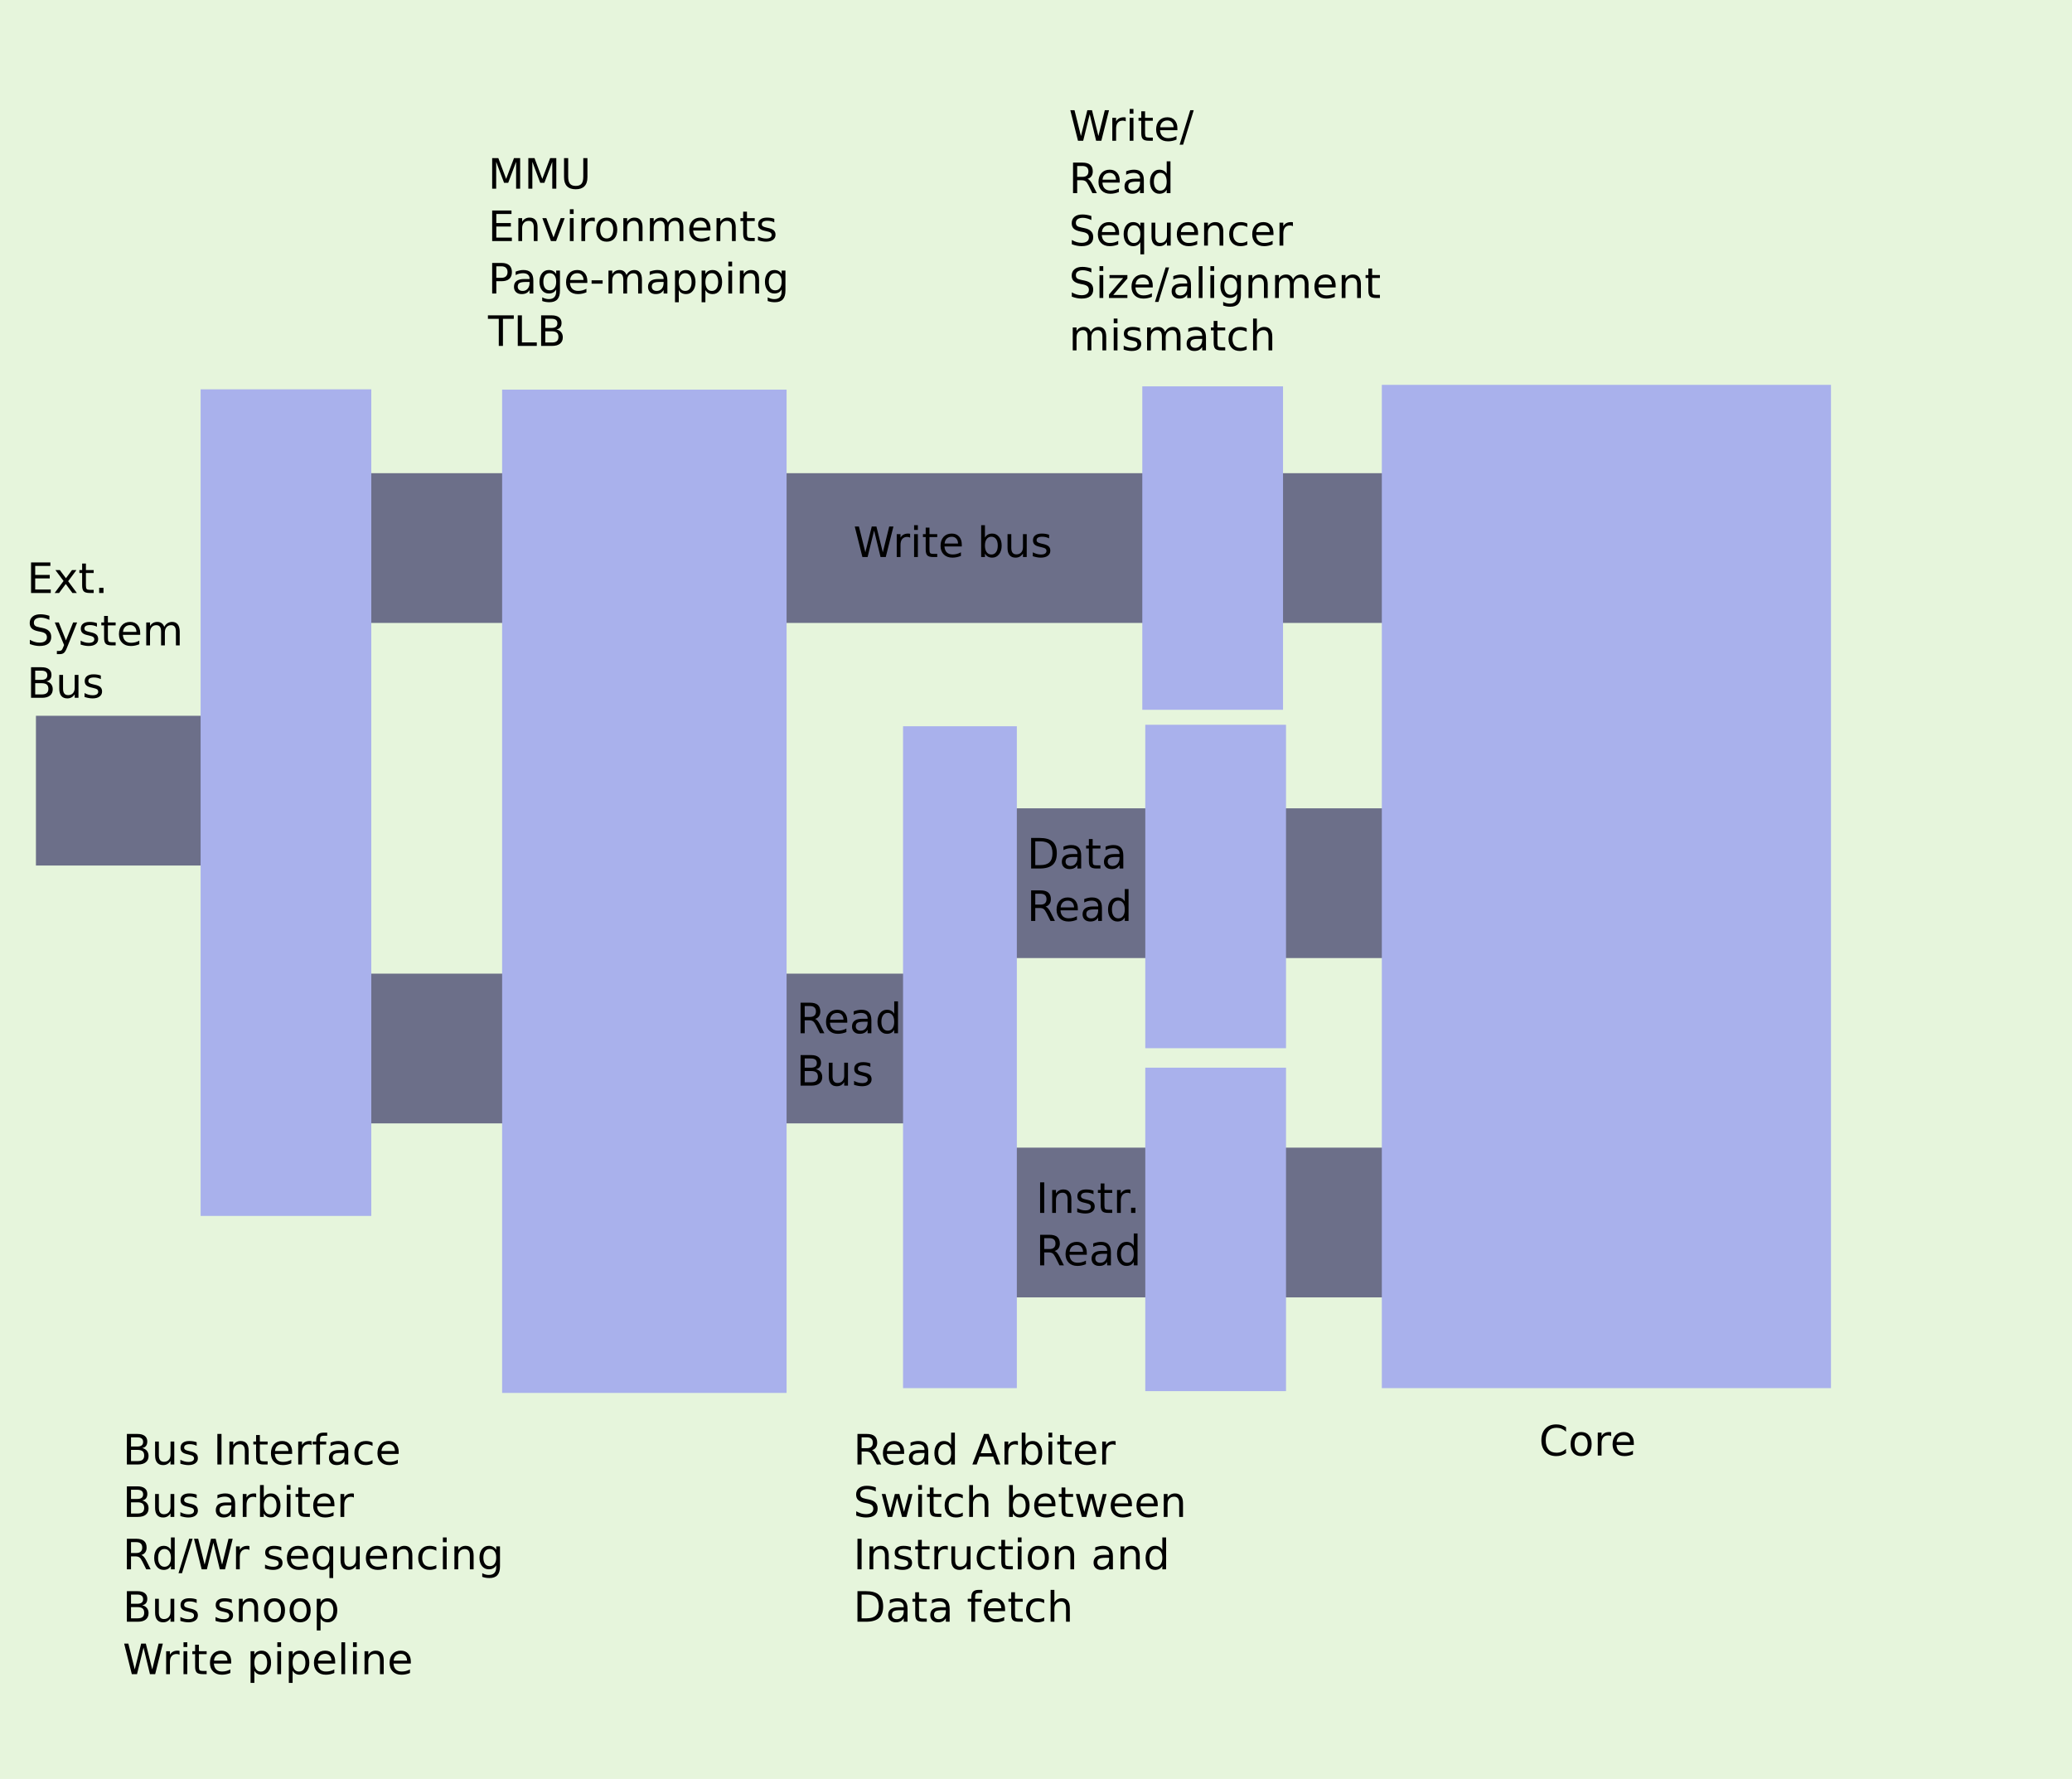
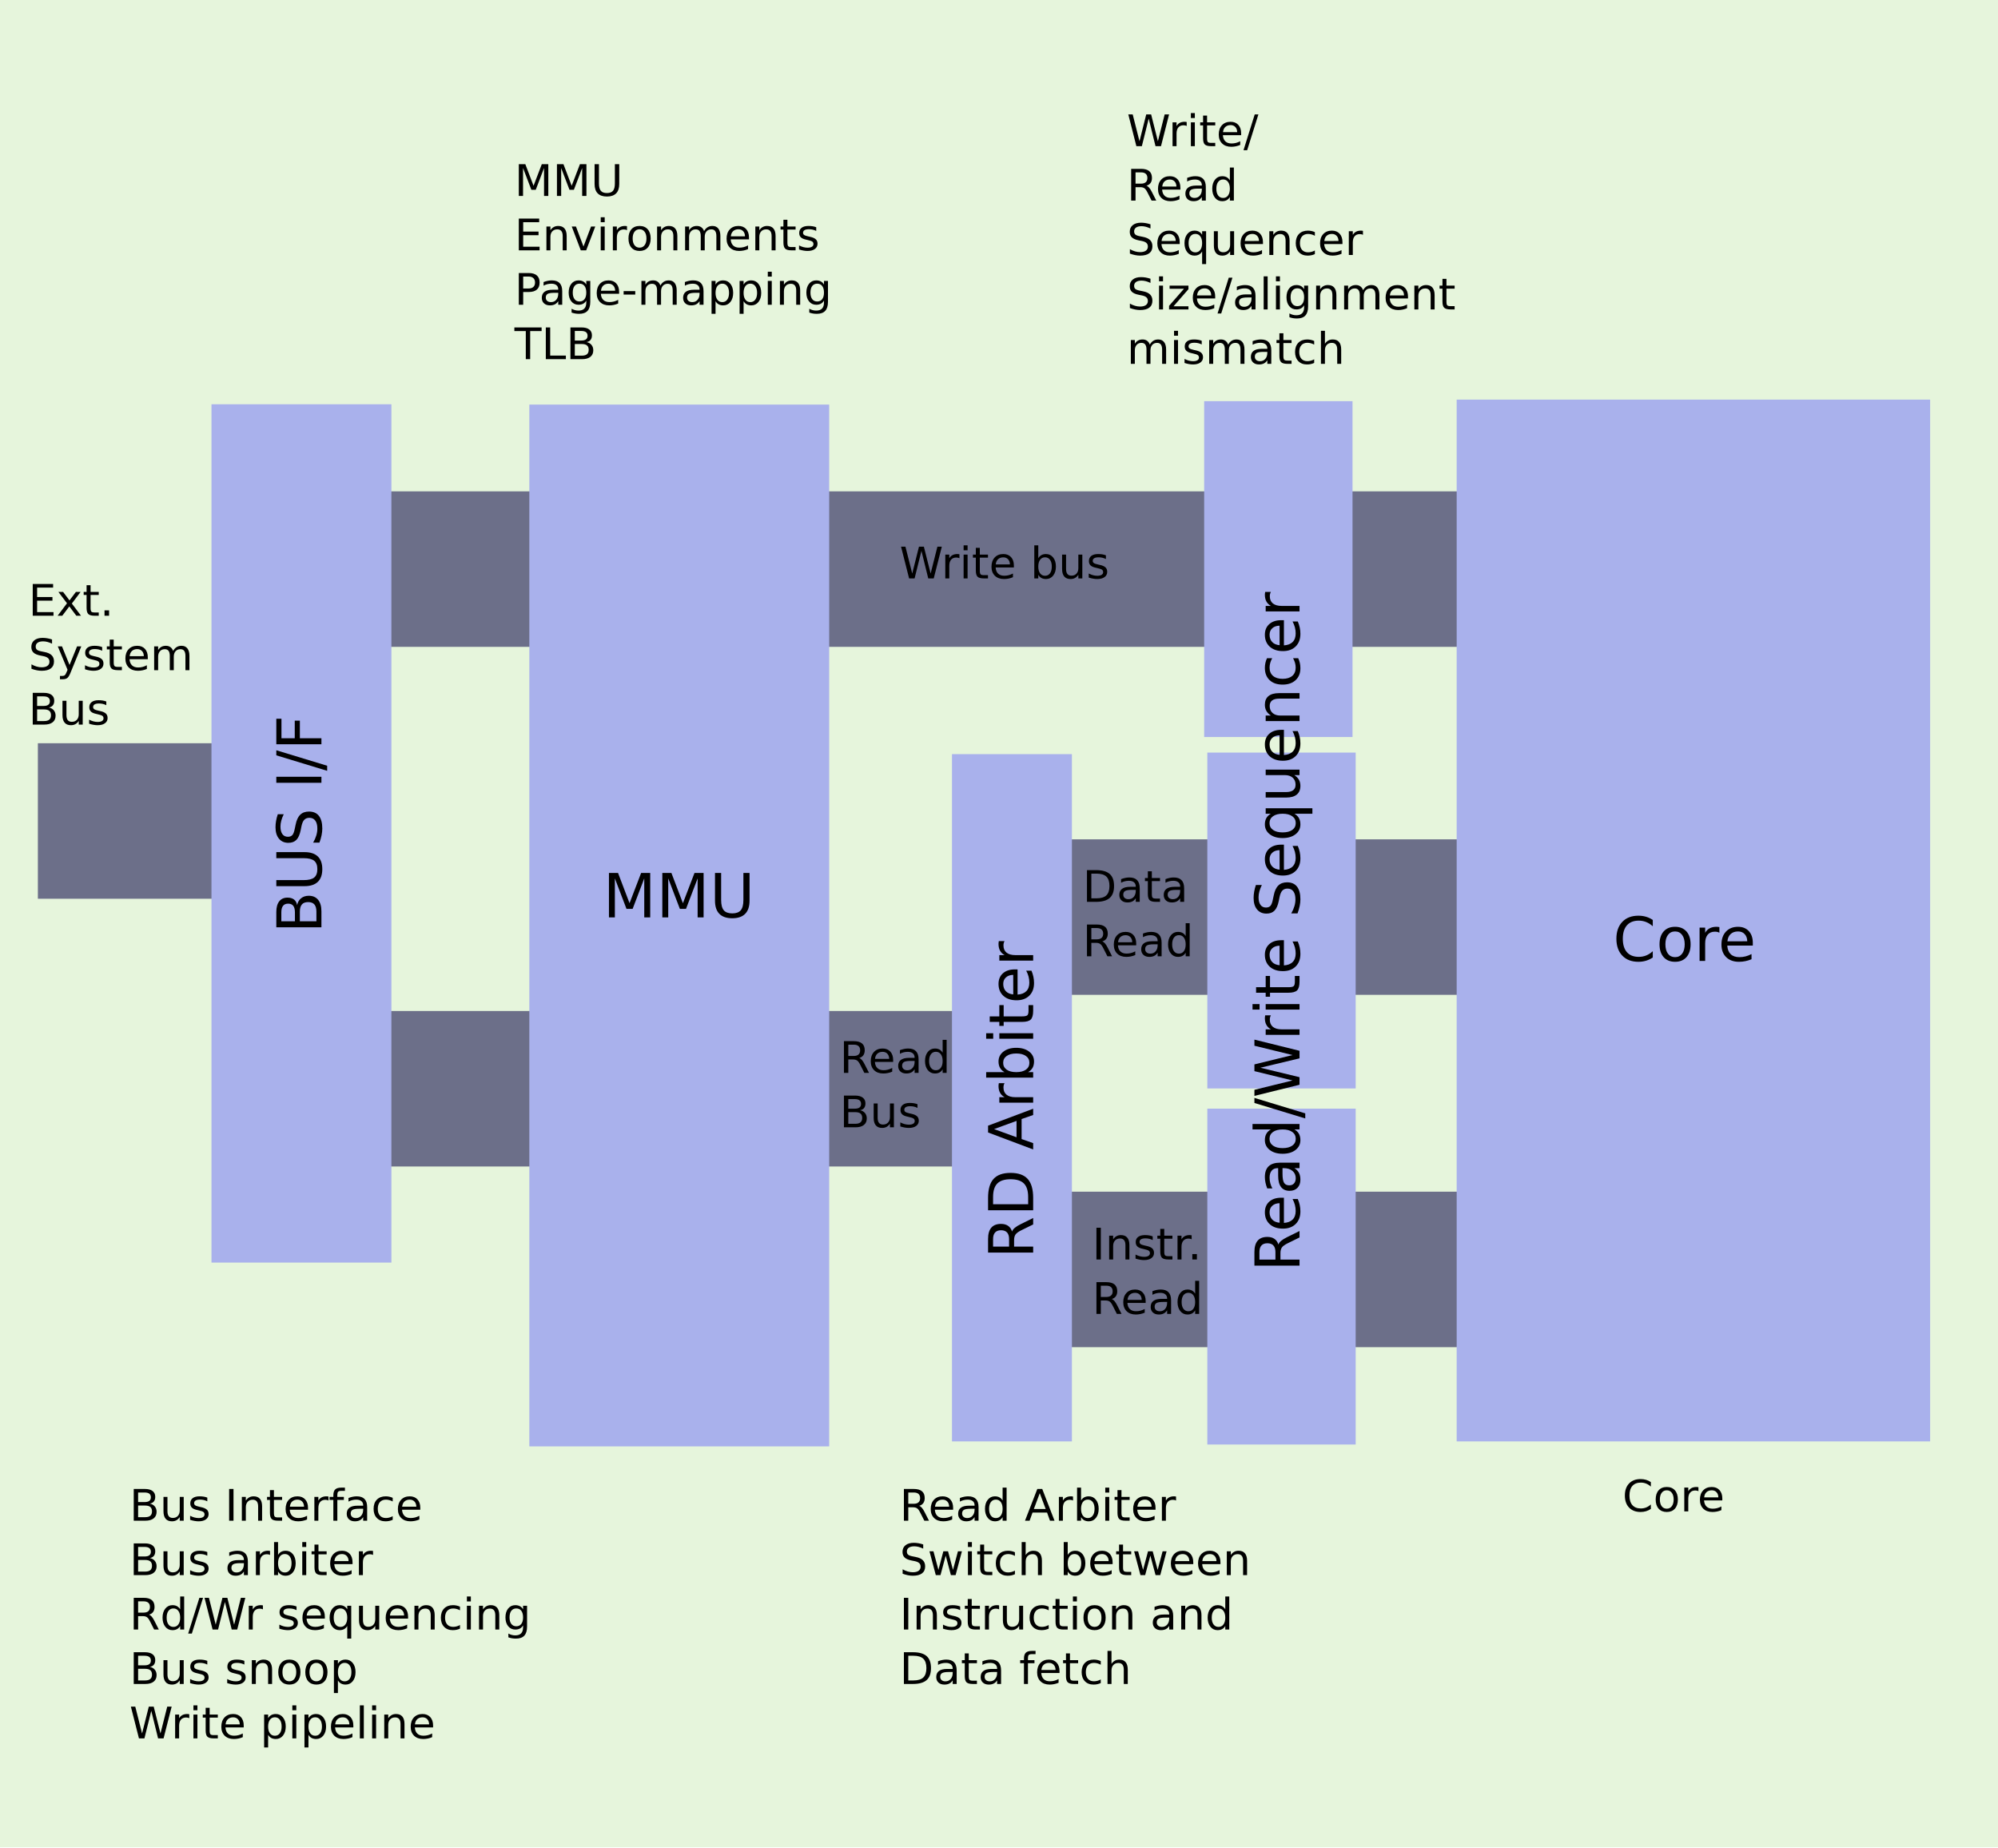
- <svg xmlns="http://www.w3.org/2000/svg" width="1977.143" height="1697.143" id="svg2" version="1.1">
+ <svg xmlns="http://www.w3.org/2000/svg" width="1474.286" height="1362.857" id="svg2" version="1.1">
  <defs id="defs4">
    </defs>
-   <g id="layer1" transform="translate(500,219.0664)">
-     <rect style="fill:#e6f5dc;fill-opacity:1;stroke:none" id="rect2816" width="1977.143" height="1697.143" x="-500" y="-219.066" />
-     <rect style="fill:#6c6f89;fill-opacity:1;stroke:none" id="rect3776" width="1051.429" height="142.857" x="325.714" y="451.429" transform="translate(-500,-219.0664)" />
-     <rect style="fill:#6c6f89;fill-opacity:1;stroke:none" id="rect3776-2-1-0" width="611.429" height="142.857" x="-199.714" y="709.791" />
-     <rect style="fill:#6c6f89;fill-opacity:1;stroke:none" id="rect3776-2-1-1" width="262.857" height="142.857" x="-465.714" y="463.791" />
-     <rect style="fill:#a9b1ec;fill-opacity:1;stroke:none" id="rect3590" width="162.857" height="788.571" x="-308.571" y="152.362" />
-     <text xml:space="preserve" style="font-size:40px;font-style:normal;font-weight:normal;fill:#000000;fill-opacity:1;stroke:none;font-family:Bitstream Vera Sans" x="-382.857" y="1178.076" id="text3592">
-       <tspan id="tspan3594" x="-382.857" y="1178.076">Bus Interface</tspan>
-       <tspan x="-382.857" y="1228.076" id="tspan3598">Bus arbiter</tspan>
-       <tspan x="-382.857" y="1278.076" id="tspan3600">Rd/Wr sequencing</tspan>
-       <tspan x="-382.857" y="1328.076" id="tspan3602">Bus snoop</tspan>
-       <tspan x="-382.857" y="1378.076" id="tspan3604">Write pipeline</tspan>
+   <g id="layer1" transform="translate(165.7143,-115.2193)">
+     <rect style="fill:#e6f5dc;fill-opacity:1;stroke:none" id="rect2816" width="1474.286" height="1362.857" x="-165.714" y="115.219" />
+     <rect style="fill:#6c6f89;fill-opacity:1;stroke:none" id="rect3776" width="857.089" height="114.719" x="99.797" y="477.73" />
+     <rect style="fill:#6c6f89;fill-opacity:1;stroke:none" id="rect3776-2-1-0" width="498.416" height="114.719" x="79.068" y="861.12" />
+     <rect style="fill:#6c6f89;fill-opacity:1;stroke:none" id="rect3776-2-1-1" width="214.272" height="114.719" x="-137.766" y="663.574" />
+     <rect style="fill:#a9b1ec;fill-opacity:1;stroke:none" id="rect3590" width="132.756" height="633.247" x="-9.668" y="413.488" />
+     <text xml:space="preserve" style="font-size:32.363px;font-style:normal;font-weight:normal;fill:#000000;fill-opacity:1;stroke:none;font-family:Bitstream Vera Sans" x="-69.699" y="1246.48" id="text3592" transform="scale(1.007528,0.9925285)">
+       <tspan id="tspan3594" x="-69.699" y="1246.48">Bus Interface</tspan>
+       <tspan x="-69.699" y="1286.934" id="tspan3598">Bus arbiter</tspan>
+       <tspan x="-69.699" y="1327.388" id="tspan3600">Rd/Wr sequencing</tspan>
+       <tspan x="-69.699" y="1367.842" id="tspan3602">Bus snoop</tspan>
+       <tspan x="-69.699" y="1408.295" id="tspan3604">Write pipeline</tspan>
    </text>
-     <rect style="fill:#a9b1ec;fill-opacity:1;stroke:none" id="rect3590-5" width="271.429" height="957.143" x="-20.857" y="152.648" />
-     <text xml:space="preserve" style="font-size:40px;font-style:normal;font-weight:normal;fill:#000000;fill-opacity:1;stroke:none;font-family:Bitstream Vera Sans" x="-34.286" y="-39.066" id="text3628">
-       <tspan id="tspan3630" x="-34.286" y="-39.066">MMU</tspan>
-       <tspan x="-34.286" y="10.934" id="tspan3632">Environments</tspan>
-       <tspan x="-34.286" y="60.934" id="tspan3634">Page-mapping</tspan>
-       <tspan x="-34.286" y="110.934" id="tspan3638">TLB</tspan>
-       <tspan x="-34.286" y="160.934" id="tspan3636" />
+     <rect style="fill:#a9b1ec;fill-opacity:1;stroke:none" id="rect3590-5" width="221.259" height="768.615" x="224.867" y="413.717" />
+     <text xml:space="preserve" style="font-size:32.363px;font-style:normal;font-weight:normal;fill:#000000;fill-opacity:1;stroke:none;font-family:Bitstream Vera Sans" x="212.322" y="261.72" id="text3628" transform="scale(1.007528,0.9925285)">
+       <tspan id="tspan3630" x="212.322" y="261.72">MMU</tspan>
+       <tspan x="212.322" y="302.174" id="tspan3632">Environments</tspan>
+       <tspan x="212.322" y="342.628" id="tspan3634">Page-mapping</tspan>
+       <tspan x="212.322" y="383.081" id="tspan3638">TLB</tspan>
+       <tspan x="212.322" y="423.535" id="tspan3636" />
    </text>
-     <rect style="fill:#6c6f89;fill-opacity:1;stroke:none" id="rect3776-2" width="508.571" height="142.857" x="437.429" y="552.076" />
-     <rect style="fill:#6c6f89;fill-opacity:1;stroke:none" id="rect3776-2-1" width="508.571" height="142.857" x="423.143" y="875.791" />
-     <rect style="fill:#a9b1ec;fill-opacity:1;stroke:none" id="rect3590-9" width="108.571" height="631.429" x="361.714" y="473.791" />
-     <text xml:space="preserve" style="font-size:40px;font-style:normal;font-weight:normal;fill:#000000;fill-opacity:1;stroke:none;font-family:Bitstream Vera Sans" x="314.286" y="1178.076" id="text3662">
-       <tspan id="tspan3664" x="314.286" y="1178.076">Read Arbiter</tspan>
-       <tspan x="314.286" y="1228.076" id="tspan3666">Switch between</tspan>
-       <tspan x="314.286" y="1278.076" id="tspan3668">Instruction and</tspan>
-       <tspan x="314.286" y="1328.076" id="tspan3670">Data fetch</tspan>
+     <rect style="fill:#6c6f89;fill-opacity:1;stroke:none" id="rect3776-2" width="414.57" height="114.719" x="598.445" y="734.47" />
+     <rect style="fill:#6c6f89;fill-opacity:1;stroke:none" id="rect3776-2-1" width="414.57" height="114.719" x="586.8" y="994.423" />
+     <rect style="fill:#a9b1ec;fill-opacity:1;stroke:none" id="rect3590-9" width="88.504" height="507.056" x="536.726" y="671.605" />
+     <text xml:space="preserve" style="font-size:32.363px;font-style:normal;font-weight:normal;fill:#000000;fill-opacity:1;stroke:none;font-family:Bitstream Vera Sans" x="494.342" y="1246.48" id="text3662" transform="scale(1.007528,0.9925285)">
+       <tspan id="tspan3664" x="494.342" y="1246.48">Read Arbiter</tspan>
+       <tspan x="494.342" y="1286.934" id="tspan3666">Switch between</tspan>
+       <tspan x="494.342" y="1327.388" id="tspan3668">Instruction and</tspan>
+       <tspan x="494.342" y="1367.842" id="tspan3670">Data fetch</tspan>
    </text>
-     <rect style="fill:#a9b1ec;fill-opacity:1;stroke:none" id="rect3590-9-7" width="134.286" height="308.571" x="592.857" y="799.505" />
-     <rect style="fill:#a9b1ec;fill-opacity:1;stroke:none" id="rect3590-9-7-5" width="134.286" height="308.571" x="592.857" y="472.362" />
-     <rect style="fill:#a9b1ec;fill-opacity:1;stroke:none" id="rect3590-9-7-5-4" width="134.286" height="308.571" x="590" y="149.505" />
-     <text xml:space="preserve" style="font-size:40px;font-style:normal;font-weight:normal;fill:#000000;fill-opacity:1;stroke:none;font-family:Bitstream Vera Sans" x="520" y="-84.781" id="text3738">
-       <tspan id="tspan3740" x="520" y="-84.781">Write/</tspan>
-       <tspan x="520" y="-34.781" id="tspan3742">Read</tspan>
-       <tspan x="520" y="15.219" id="tspan3744">Sequencer</tspan>
-       <tspan x="520" y="65.219" id="tspan3746">Size/alignment</tspan>
-       <tspan x="520" y="115.219" id="tspan3748">mismatch</tspan>
+     <rect style="fill:#a9b1ec;fill-opacity:1;stroke:none" id="rect3590-9-7" width="109.465" height="247.792" x="725.146" y="933.163" />
+     <rect style="fill:#a9b1ec;fill-opacity:1;stroke:none" id="rect3590-9-7-5" width="109.465" height="247.792" x="725.146" y="670.457" />
+     <rect style="fill:#a9b1ec;fill-opacity:1;stroke:none" id="rect3590-9-7-5-4" width="109.465" height="247.792" x="722.817" y="411.193" />
+     <text xml:space="preserve" style="font-size:32.363px;font-style:normal;font-weight:normal;fill:#000000;fill-opacity:1;stroke:none;font-family:Bitstream Vera Sans" x="660.781" y="224.734" id="text3738" transform="scale(1.007528,0.9925285)">
+       <tspan id="tspan3740" x="660.781" y="224.734">Write/</tspan>
+       <tspan x="660.781" y="265.188" id="tspan3742">Read</tspan>
+       <tspan x="660.781" y="305.641" id="tspan3744">Sequencer</tspan>
+       <tspan x="660.781" y="346.095" id="tspan3746">Size/alignment</tspan>
+       <tspan x="660.781" y="386.549" id="tspan3748">mismatch</tspan>
    </text>
-     <rect style="fill:#a9b1ec;fill-opacity:1;stroke:none" id="rect3590-5-0" width="428.571" height="957.143" x="818.571" y="148.076" />
-     <text xml:space="preserve" style="font-size:40px;font-style:normal;font-weight:normal;fill:#000000;fill-opacity:1;stroke:none;font-family:Bitstream Vera Sans" x="968.571" y="1169.505" id="text3772">
-       <tspan id="tspan3774" x="968.571" y="1169.505">Core</tspan>
+     <rect style="fill:#a9b1ec;fill-opacity:1;stroke:none" id="rect3590-5-0" width="349.357" height="768.615" x="909.14" y="410.046" />
+     <text xml:space="preserve" style="font-size:32.363px;font-style:normal;font-weight:normal;fill:#000000;fill-opacity:1;stroke:none;font-family:Bitstream Vera Sans" x="1023.709" y="1239.545" id="text3772" transform="scale(1.007528,0.9925285)">
+       <tspan id="tspan3774" x="1023.709" y="1239.545">Core</tspan>
    </text>
-     <text xml:space="preserve" style="font-size:40px;font-style:normal;font-weight:normal;fill:#000000;fill-opacity:1;stroke:none;font-family:Bitstream Vera Sans" x="314.286" y="312.362" id="text3853">
-       <tspan id="tspan3855" x="314.286" y="312.362">Write bus</tspan>
+     <text xml:space="preserve" style="font-size:32.363px;font-style:normal;font-weight:normal;fill:#000000;fill-opacity:1;stroke:none;font-family:Bitstream Vera Sans" x="494.342" y="546.052" id="text3853" transform="scale(1.007528,0.9925285)">
+       <tspan id="tspan3855" x="494.342" y="546.052">Write bus</tspan>
    </text>
-     <text xml:space="preserve" style="font-size:40px;font-style:normal;font-weight:normal;fill:#000000;fill-opacity:1;stroke:none;font-family:Bitstream Vera Sans" x="260" y="766.648" id="text3857">
-       <tspan id="tspan3859" x="260" y="766.648">Read</tspan>
-       <tspan x="260" y="816.648" id="tspan3861">Bus</tspan>
+     <text xml:space="preserve" style="font-size:32.363px;font-style:normal;font-weight:normal;fill:#000000;fill-opacity:1;stroke:none;font-family:Bitstream Vera Sans" x="450.421" y="913.604" id="text3857" transform="scale(1.007528,0.9925285)">
+       <tspan id="tspan3859" x="450.421" y="913.604">Read</tspan>
+       <tspan x="450.421" y="954.058" id="tspan3861">Bus</tspan>
    </text>
-     <text xml:space="preserve" style="font-size:40px;font-style:normal;font-weight:normal;fill:#000000;fill-opacity:1;stroke:none;font-family:Bitstream Vera Sans" x="488.571" y="938.076" id="text3863">
-       <tspan id="tspan3865" x="488.571" y="938.076">Instr.</tspan>
-       <tspan x="488.571" y="988.076" id="tspan3867">Read</tspan>
+     <text xml:space="preserve" style="font-size:32.363px;font-style:normal;font-weight:normal;fill:#000000;fill-opacity:1;stroke:none;font-family:Bitstream Vera Sans" x="635.353" y="1052.302" id="text3863" transform="scale(1.007528,0.9925285)">
+       <tspan id="tspan3865" x="635.353" y="1052.302">Instr.</tspan>
+       <tspan x="635.353" y="1092.756" id="tspan3867">Read</tspan>
    </text>
-     <text xml:space="preserve" style="font-size:40px;font-style:normal;font-weight:normal;fill:#000000;fill-opacity:1;stroke:none;font-family:Bitstream Vera Sans" x="480" y="609.505" id="text3869">
-       <tspan id="tspan3871" x="480" y="609.505">Data</tspan>
-       <tspan x="480" y="659.505" id="tspan3873">Read</tspan>
+     <text xml:space="preserve" style="font-size:32.363px;font-style:normal;font-weight:normal;fill:#000000;fill-opacity:1;stroke:none;font-family:Bitstream Vera Sans" x="628.418" y="786.463" id="text3869" transform="scale(1.007528,0.9925285)">
+       <tspan id="tspan3871" x="628.418" y="786.463">Data</tspan>
+       <tspan x="628.418" y="826.917" id="tspan3873">Read</tspan>
    </text>
-     <text xml:space="preserve" style="font-size:40px;font-style:normal;font-weight:normal;fill:#000000;fill-opacity:1;stroke:none;font-family:Bitstream Vera Sans" x="-474.286" y="346.648" id="text3875">
-       <tspan id="tspan3877" x="-474.286" y="346.648">Ext.</tspan>
-       <tspan x="-474.286" y="396.648" id="tspan3879">System</tspan>
-       <tspan x="-474.286" y="446.648" id="tspan3881">Bus</tspan>
+     <text xml:space="preserve" style="font-size:32.363px;font-style:normal;font-weight:normal;fill:#000000;fill-opacity:1;stroke:none;font-family:Bitstream Vera Sans" x="-143.671" y="573.792" id="text3875" transform="scale(1.007528,0.9925285)">
+       <tspan id="tspan3877" x="-143.671" y="573.792">Ext.</tspan>
+       <tspan x="-143.671" y="614.246" id="tspan3879">System</tspan>
+       <tspan x="-143.671" y="654.7" id="tspan3881">Bus</tspan>
+     </text>
+     <text xml:space="preserve" style="font-size:45.308px;font-style:normal;font-weight:normal;fill:#000000;fill-opacity:1;stroke:none;font-family:Bitstream Vera Sans" x="-809.819" y="70.923" id="text2875" transform="matrix(0,-0.9925285,1.007528,0,0,0)">
+       <tspan x="-809.819" y="70.923" id="tspan2899">BUS I/F</tspan>
+     </text>
+     <text xml:space="preserve" style="font-size:45.308px;font-style:normal;font-weight:normal;fill:#000000;fill-opacity:1;stroke:none;font-family:Bitstream Vera Sans" x="277.048" y="798.022" id="text2881" transform="scale(1.007528,0.9925285)">
+       <tspan id="tspan2883" x="277.048" y="798.022">MMU</tspan>
+     </text>
+     <text xml:space="preserve" style="font-size:45.308px;font-style:normal;font-weight:normal;fill:#000000;fill-opacity:1;stroke:none;font-family:Bitstream Vera Sans" x="-1051.638" y="592.186" id="text2885" transform="matrix(0,-0.9925285,1.007528,0,0,0)">
+       <tspan id="tspan2887" x="-1051.638" y="592.186">RD Arbiter</tspan>
+     </text>
+     <text xml:space="preserve" style="font-size:45.308px;font-style:normal;font-weight:normal;fill:#000000;fill-opacity:1;stroke:none;font-family:Bitstream Vera Sans" x="-1061.307" y="787.25" id="text2889" transform="matrix(0,-0.9925285,1.007528,0,0,0)">
+       <tspan id="tspan2891" x="-1061.307" y="787.25">Read/Write Sequencer</tspan>
+     </text>
+     <text xml:space="preserve" style="font-size:45.308px;font-style:normal;font-weight:normal;fill:#000000;fill-opacity:1;stroke:none;font-family:Bitstream Vera Sans" x="1016.774" y="830.385" id="text2893" transform="scale(1.007528,0.9925285)">
+       <tspan id="tspan2895" x="1016.774" y="830.385">Core</tspan>
    </text>
  </g>
</svg>
